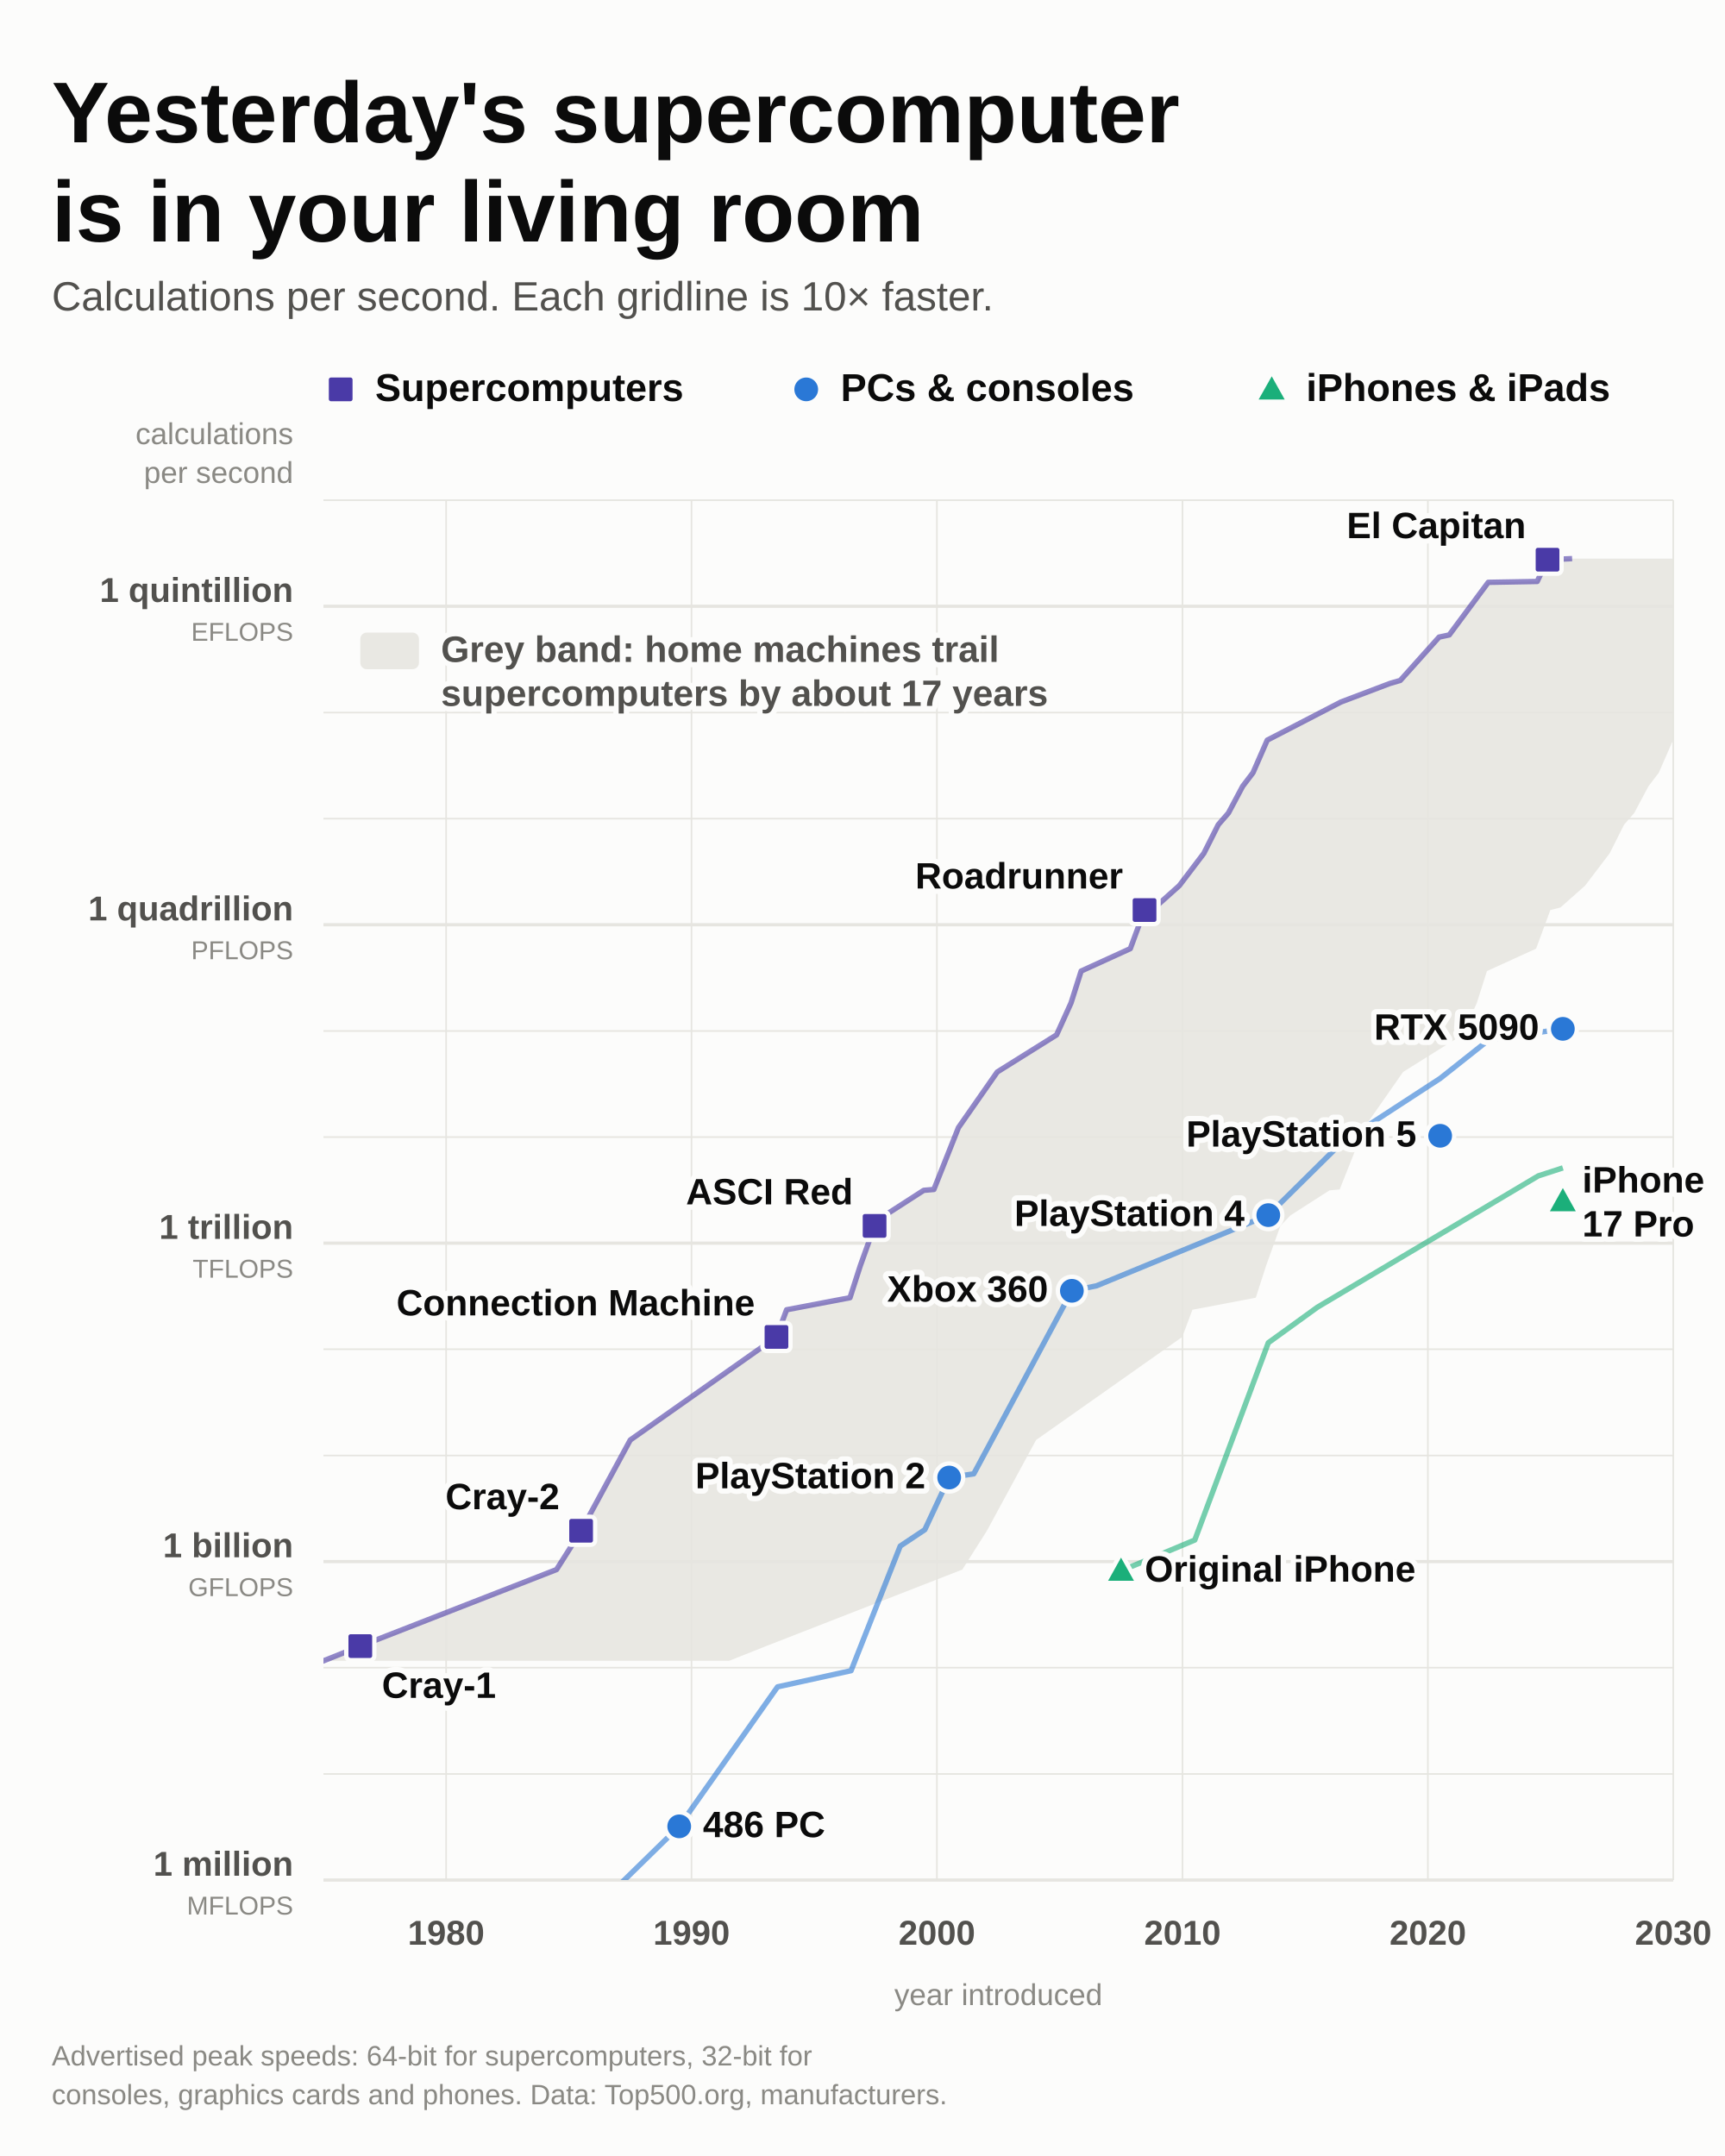
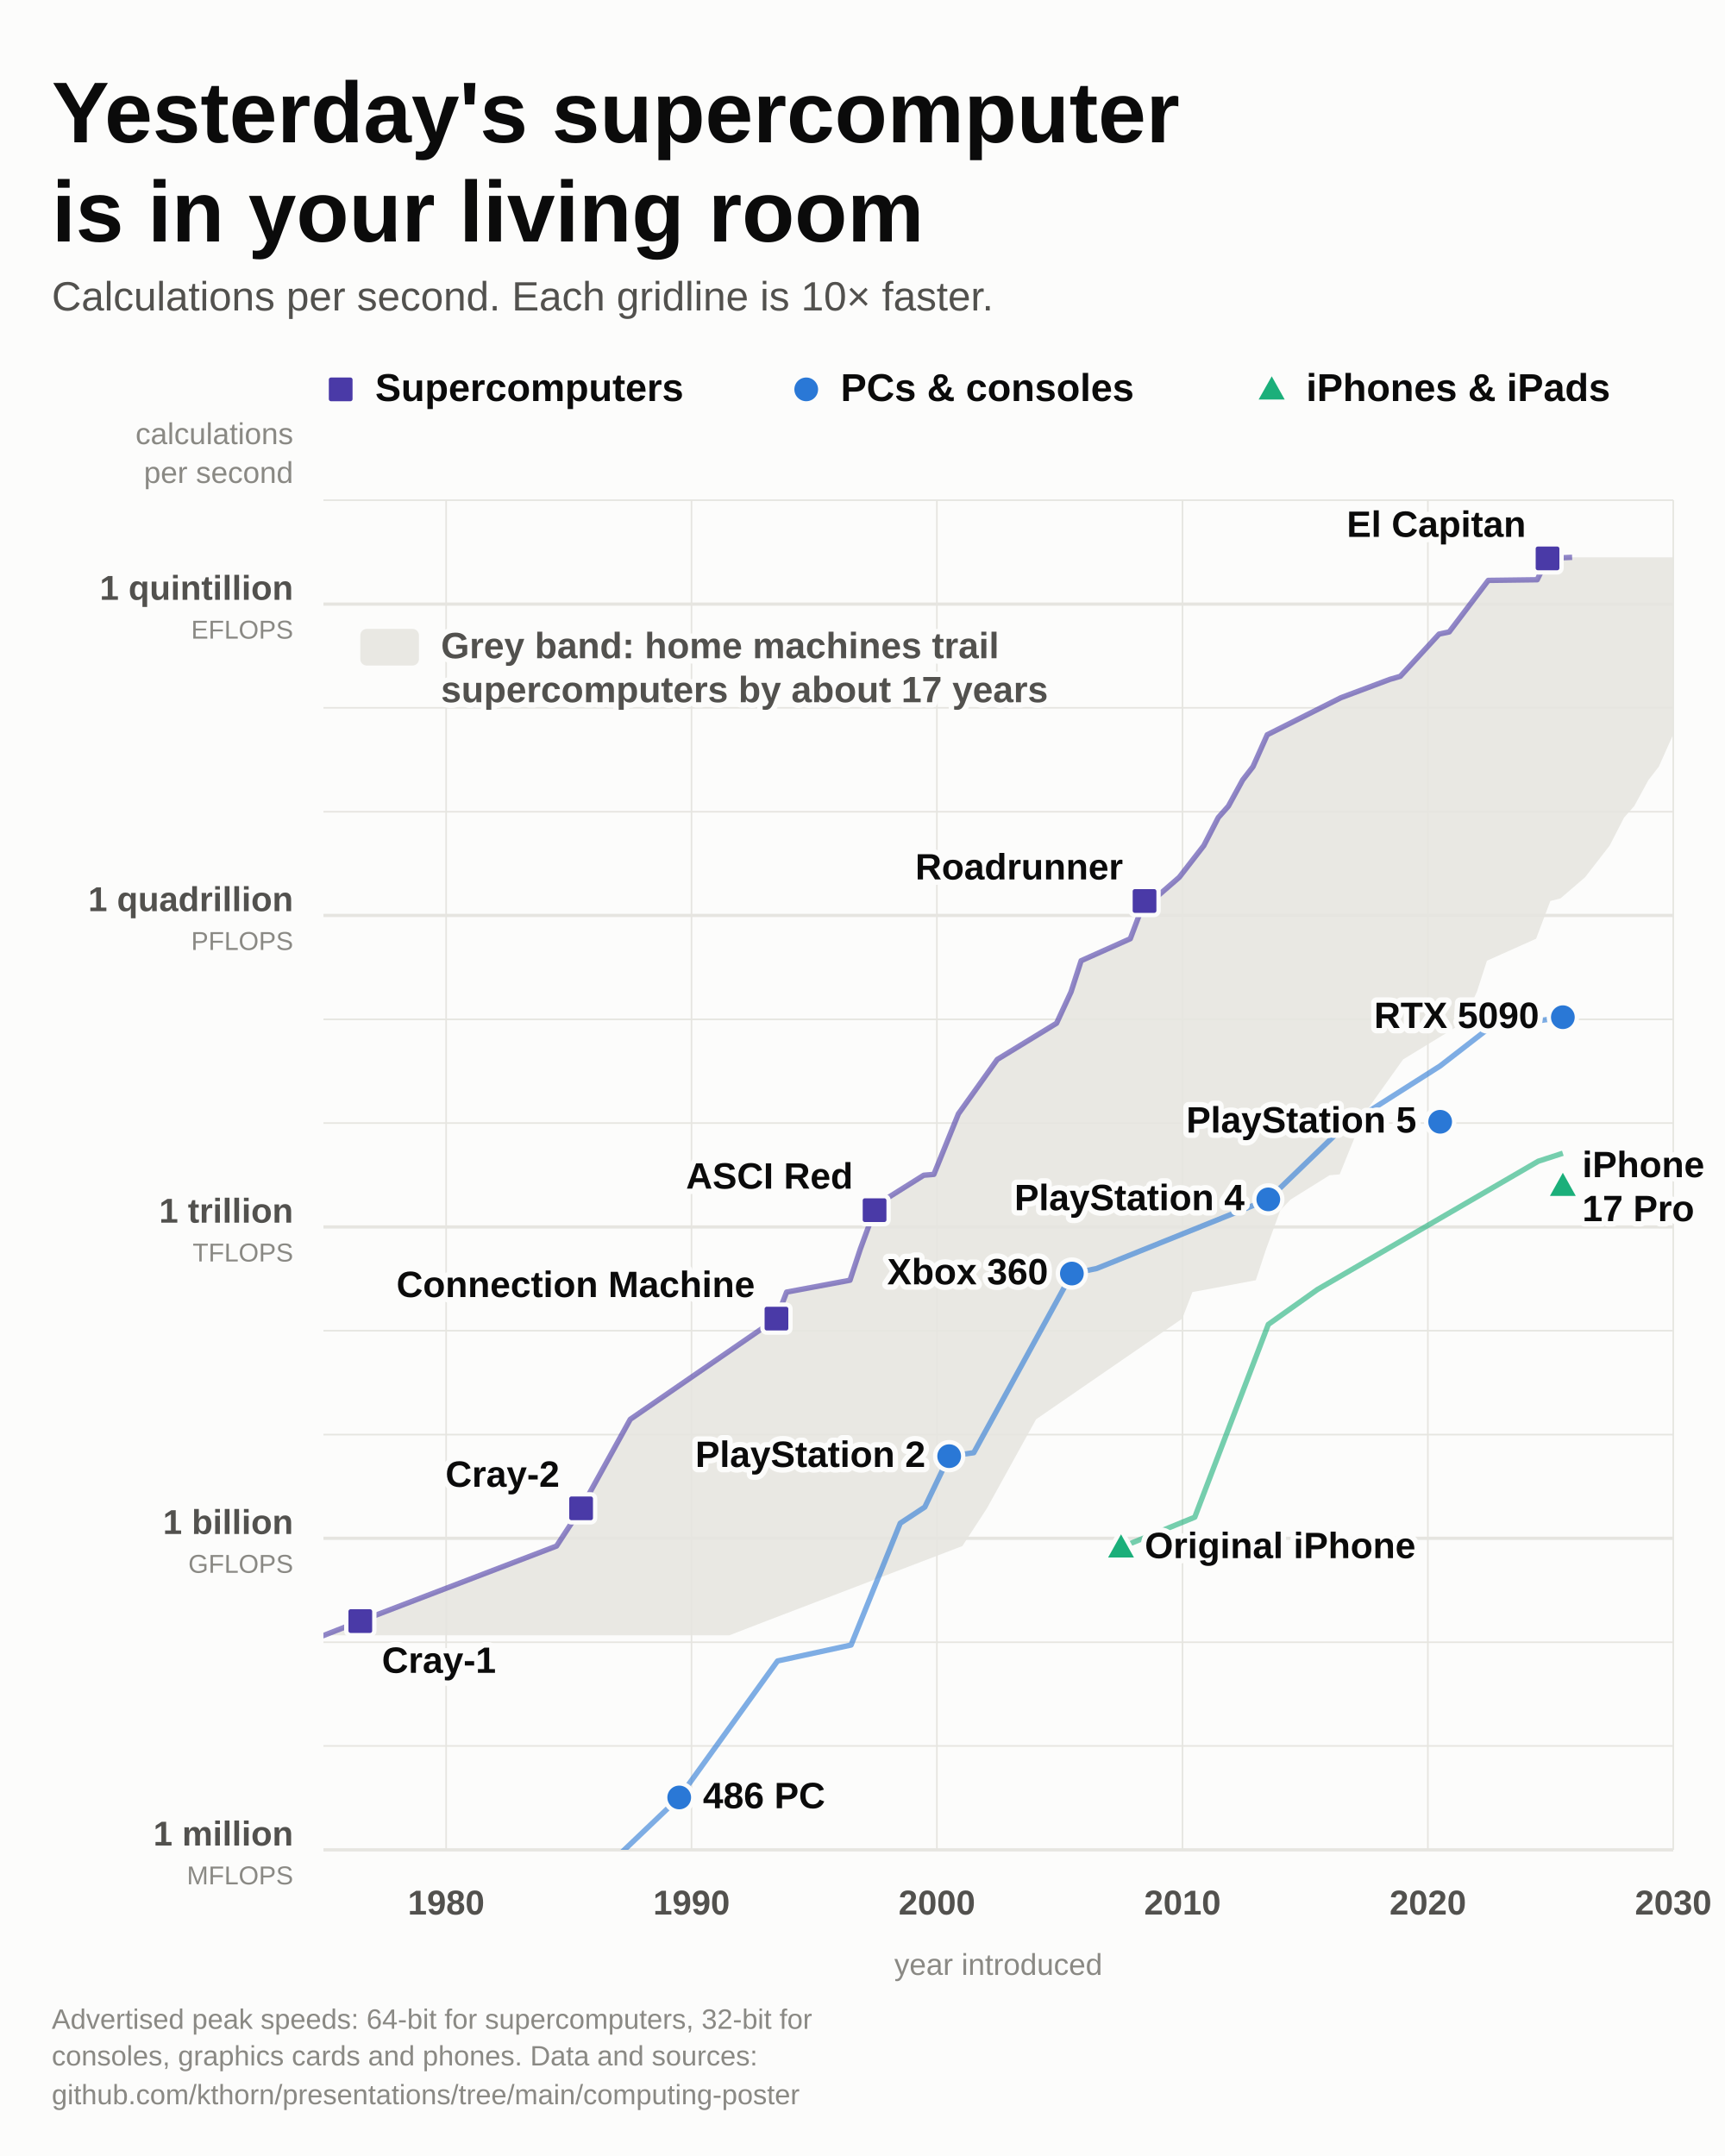
<svg xmlns="http://www.w3.org/2000/svg" width="800" height="1000" viewBox="0 0 800 1000" font-family="Montserrat, 'Helvetica Neue', Arial, sans-serif">
  <style>@font-face{font-family:Montserrat;font-weight:400;src:url('fonts/Montserrat-Regular.ttf')}@font-face{font-family:Montserrat;font-weight:600;src:url('fonts/Montserrat-SemiBold.ttf')}@font-face{font-family:Montserrat;font-weight:700;src:url('fonts/Montserrat-Bold.ttf')}</style>
  <rect width="800" height="1000" fill="#fcfcfb" />
  <clipPath id="plot">
-     <rect x="150" y="232" width="626" height="640" />
+     <rect x="150" y="232" width="626" height="626" />
  </clipPath>
-   <polygon points="150.0,770.3 167.1,763.5 258.1,728.0 269.5,710.0 292.3,667.9 360.1,620.1 364.8,607.5 394.2,601.9 399.0,587.0 405.6,568.6 410.4,563.7 428.4,552.1 433.1,551.7 444.5,523.0 462.5,497.2 490.0,480.0 496.7,465.2 501.4,450.4 524.2,440.0 530.8,422.1 535.6,420.9 546.9,410.8 558.3,395.8 565.0,382.5 569.7,377.1 576.3,364.7 581.1,358.4 587.7,343.3 621.9,325.6 644.6,317.0 649.4,315.6 667.4,295.5 672.1,294.5 690.2,270.1 712.9,269.7 717.7,259.6 729.1,259.1 917.2,259.1 905.9,259.6 901.1,269.7 878.4,270.1 860.3,294.5 855.6,295.5 837.6,315.6 832.8,317.0 810.1,325.6 775.9,343.3 769.3,358.4 764.5,364.7 757.9,377.1 753.2,382.5 746.5,395.8 735.1,410.8 723.7,420.9 719.0,422.1 712.4,440.0 689.6,450.4 684.9,465.2 678.2,480.0 650.7,497.2 632.7,523.0 621.3,551.7 616.6,552.1 598.5,563.7 593.8,568.6 587.2,587.0 582.4,601.9 553.0,607.5 548.3,620.1 480.5,667.9 457.7,710.0 446.3,728.0 355.3,763.5 338.2,770.3" fill="#e9e8e3" clip-path="url(#plot)" />
-   <line x1="150" y1="872.0" x2="776" y2="872.0" stroke="#e6e5e0" stroke-width="1.5" />
-   <line x1="150" y1="822.8" x2="776" y2="822.8" stroke="#e6e5e0" stroke-width="0.75" />
-   <line x1="150" y1="773.5" x2="776" y2="773.5" stroke="#e6e5e0" stroke-width="0.75" />
-   <line x1="150" y1="724.3" x2="776" y2="724.3" stroke="#e6e5e0" stroke-width="1.5" />
-   <line x1="150" y1="675.1" x2="776" y2="675.1" stroke="#e6e5e0" stroke-width="0.75" />
-   <line x1="150" y1="625.8" x2="776" y2="625.8" stroke="#e6e5e0" stroke-width="0.75" />
-   <line x1="150" y1="576.6" x2="776" y2="576.6" stroke="#e6e5e0" stroke-width="1.5" />
-   <line x1="150" y1="527.4" x2="776" y2="527.4" stroke="#e6e5e0" stroke-width="0.75" />
-   <line x1="150" y1="478.2" x2="776" y2="478.2" stroke="#e6e5e0" stroke-width="0.75" />
-   <line x1="150" y1="428.9" x2="776" y2="428.9" stroke="#e6e5e0" stroke-width="1.5" />
-   <line x1="150" y1="379.7" x2="776" y2="379.7" stroke="#e6e5e0" stroke-width="0.75" />
-   <line x1="150" y1="330.5" x2="776" y2="330.5" stroke="#e6e5e0" stroke-width="0.75" />
-   <line x1="150" y1="281.2" x2="776" y2="281.2" stroke="#e6e5e0" stroke-width="1.5" />
+   <polygon points="150.0,758.5 167.1,751.9 258.1,717.1 269.5,699.6 292.3,658.3 360.1,611.6 364.8,599.3 394.2,593.8 399.0,579.3 405.6,561.3 410.4,556.4 428.4,545.1 433.1,544.7 444.5,516.6 462.5,491.4 490.0,474.6 496.7,460.1 501.4,445.6 524.2,435.4 530.8,417.9 535.6,416.7 546.9,406.9 558.3,392.2 565.0,379.2 569.7,373.9 576.3,361.8 581.1,355.6 587.7,340.8 621.9,323.6 644.6,315.1 649.4,313.7 667.4,294.1 672.1,293.1 690.2,269.2 712.9,268.9 717.7,259.0 729.1,258.5 917.2,258.5 905.9,259.0 901.1,268.9 878.4,269.2 860.3,293.1 855.6,294.1 837.6,313.7 832.8,315.1 810.1,323.6 775.9,340.8 769.3,355.6 764.5,361.8 757.9,373.9 753.2,379.2 746.5,392.2 735.1,406.9 723.7,416.7 719.0,417.9 712.4,435.4 689.6,445.6 684.9,460.1 678.2,474.6 650.7,491.4 632.7,516.6 621.3,544.7 616.6,545.1 598.5,556.4 593.8,561.3 587.2,579.3 582.4,593.8 553.0,599.3 548.3,611.6 480.5,658.3 457.7,699.6 446.3,717.1 355.3,751.9 338.2,758.5" fill="#e9e8e3" clip-path="url(#plot)" />
+   <line x1="150" y1="858.0" x2="776" y2="858.0" stroke="#e6e5e0" stroke-width="1.5" />
+   <line x1="150" y1="809.8" x2="776" y2="809.8" stroke="#e6e5e0" stroke-width="0.75" />
+   <line x1="150" y1="761.7" x2="776" y2="761.7" stroke="#e6e5e0" stroke-width="0.75" />
+   <line x1="150" y1="713.5" x2="776" y2="713.5" stroke="#e6e5e0" stroke-width="1.5" />
+   <line x1="150" y1="665.4" x2="776" y2="665.4" stroke="#e6e5e0" stroke-width="0.75" />
+   <line x1="150" y1="617.2" x2="776" y2="617.2" stroke="#e6e5e0" stroke-width="0.75" />
+   <line x1="150" y1="569.1" x2="776" y2="569.1" stroke="#e6e5e0" stroke-width="1.5" />
+   <line x1="150" y1="520.9" x2="776" y2="520.9" stroke="#e6e5e0" stroke-width="0.75" />
+   <line x1="150" y1="472.8" x2="776" y2="472.8" stroke="#e6e5e0" stroke-width="0.75" />
+   <line x1="150" y1="424.6" x2="776" y2="424.6" stroke="#e6e5e0" stroke-width="1.5" />
+   <line x1="150" y1="376.5" x2="776" y2="376.5" stroke="#e6e5e0" stroke-width="0.75" />
+   <line x1="150" y1="328.3" x2="776" y2="328.3" stroke="#e6e5e0" stroke-width="0.75" />
+   <line x1="150" y1="280.2" x2="776" y2="280.2" stroke="#e6e5e0" stroke-width="1.5" />
  <line x1="150" y1="232.0" x2="776" y2="232.0" stroke="#e6e5e0" stroke-width="0.75" />
-   <text x="136" y="870.0" font-size="16" font-weight="600" fill="#52514e" text-anchor="end">1 million</text>
-   <text x="136" y="888.0" font-size="12" fill="#8a8984" text-anchor="end">MFLOPS</text>
-   <text x="136" y="722.3" font-size="16" font-weight="600" fill="#52514e" text-anchor="end">1 billion</text>
-   <text x="136" y="740.3" font-size="12" fill="#8a8984" text-anchor="end">GFLOPS</text>
-   <text x="136" y="574.6" font-size="16" font-weight="600" fill="#52514e" text-anchor="end">1 trillion</text>
-   <text x="136" y="592.6" font-size="12" fill="#8a8984" text-anchor="end">TFLOPS</text>
-   <text x="136" y="426.9" font-size="16" font-weight="600" fill="#52514e" text-anchor="end">1 quadrillion</text>
-   <text x="136" y="444.9" font-size="12" fill="#8a8984" text-anchor="end">PFLOPS</text>
-   <text x="136" y="279.2" font-size="16" font-weight="600" fill="#52514e" text-anchor="end">1 quintillion</text>
-   <text x="136" y="297.2" font-size="12" fill="#8a8984" text-anchor="end">EFLOPS</text>
-   <line x1="206.9" y1="232" x2="206.9" y2="872" stroke="#e6e5e0" stroke-width="0.75" />
-   <text x="206.9" y="902" font-size="16" font-weight="600" fill="#52514e" text-anchor="middle">1980</text>
-   <line x1="320.7" y1="232" x2="320.7" y2="872" stroke="#e6e5e0" stroke-width="0.75" />
-   <text x="320.7" y="902" font-size="16" font-weight="600" fill="#52514e" text-anchor="middle">1990</text>
-   <line x1="434.5" y1="232" x2="434.5" y2="872" stroke="#e6e5e0" stroke-width="0.75" />
-   <text x="434.5" y="902" font-size="16" font-weight="600" fill="#52514e" text-anchor="middle">2000</text>
-   <line x1="548.4" y1="232" x2="548.4" y2="872" stroke="#e6e5e0" stroke-width="0.75" />
-   <text x="548.4" y="902" font-size="16" font-weight="600" fill="#52514e" text-anchor="middle">2010</text>
-   <line x1="662.2" y1="232" x2="662.2" y2="872" stroke="#e6e5e0" stroke-width="0.75" />
-   <text x="662.2" y="902" font-size="16" font-weight="600" fill="#52514e" text-anchor="middle">2020</text>
-   <line x1="776.0" y1="232" x2="776.0" y2="872" stroke="#e6e5e0" stroke-width="0.75" />
-   <text x="776.0" y="902" font-size="16" font-weight="600" fill="#52514e" text-anchor="middle">2030</text>
-   <text x="463.0" y="930" font-size="14" fill="#8a8984" text-anchor="middle">year introduced</text>
+   <text x="136" y="856.0" font-size="16" font-weight="600" fill="#52514e" text-anchor="end">1 million</text>
+   <text x="136" y="874.0" font-size="12" fill="#8a8984" text-anchor="end">MFLOPS</text>
+   <text x="136" y="711.5" font-size="16" font-weight="600" fill="#52514e" text-anchor="end">1 billion</text>
+   <text x="136" y="729.5" font-size="12" fill="#8a8984" text-anchor="end">GFLOPS</text>
+   <text x="136" y="567.1" font-size="16" font-weight="600" fill="#52514e" text-anchor="end">1 trillion</text>
+   <text x="136" y="585.1" font-size="12" fill="#8a8984" text-anchor="end">TFLOPS</text>
+   <text x="136" y="422.6" font-size="16" font-weight="600" fill="#52514e" text-anchor="end">1 quadrillion</text>
+   <text x="136" y="440.6" font-size="12" fill="#8a8984" text-anchor="end">PFLOPS</text>
+   <text x="136" y="278.2" font-size="16" font-weight="600" fill="#52514e" text-anchor="end">1 quintillion</text>
+   <text x="136" y="296.2" font-size="12" fill="#8a8984" text-anchor="end">EFLOPS</text>
+   <line x1="206.9" y1="232" x2="206.9" y2="858" stroke="#e6e5e0" stroke-width="0.75" />
+   <text x="206.9" y="888" font-size="16" font-weight="600" fill="#52514e" text-anchor="middle">1980</text>
+   <line x1="320.7" y1="232" x2="320.7" y2="858" stroke="#e6e5e0" stroke-width="0.75" />
+   <text x="320.7" y="888" font-size="16" font-weight="600" fill="#52514e" text-anchor="middle">1990</text>
+   <line x1="434.5" y1="232" x2="434.5" y2="858" stroke="#e6e5e0" stroke-width="0.75" />
+   <text x="434.5" y="888" font-size="16" font-weight="600" fill="#52514e" text-anchor="middle">2000</text>
+   <line x1="548.4" y1="232" x2="548.4" y2="858" stroke="#e6e5e0" stroke-width="0.75" />
+   <text x="548.4" y="888" font-size="16" font-weight="600" fill="#52514e" text-anchor="middle">2010</text>
+   <line x1="662.2" y1="232" x2="662.2" y2="858" stroke="#e6e5e0" stroke-width="0.75" />
+   <text x="662.2" y="888" font-size="16" font-weight="600" fill="#52514e" text-anchor="middle">2020</text>
+   <line x1="776.0" y1="232" x2="776.0" y2="858" stroke="#e6e5e0" stroke-width="0.75" />
+   <text x="776.0" y="888" font-size="16" font-weight="600" fill="#52514e" text-anchor="middle">2030</text>
+   <text x="463.0" y="916" font-size="14" fill="#8a8984" text-anchor="middle">year introduced</text>
  <text x="136" y="206" font-size="14" fill="#8a8984" text-anchor="end">calculations</text>
  <text x="136" y="224" font-size="14" fill="#8a8984" text-anchor="end">per second</text>
-   <path d="M30.5,848.5 L87.4,795.4 L167.1,763.5 L258.1,728.0 L269.5,710.0 L292.3,667.9 L360.1,620.1 L364.8,607.5 L394.2,601.9 L399.0,587.0 L405.6,568.6 L410.4,563.7 L428.4,552.1 L433.1,551.7 L444.5,523.0 L462.5,497.2 L490.0,480.0 L496.7,465.2 L501.4,450.4 L524.2,440.0 L530.8,422.1 L535.6,420.9 L546.9,410.8 L558.3,395.8 L565.0,382.5 L569.7,377.1 L576.3,364.7 L581.1,358.4 L587.7,343.3 L621.9,325.6 L644.6,317.0 L649.4,315.6 L667.4,295.5 L672.1,294.5 L690.2,270.1 L712.9,269.7 L717.7,259.6 L729.1,259.1" fill="none" stroke="#4a3aa7" stroke-width="2.5" stroke-opacity="0.6" stroke-linejoin="round" clip-path="url(#plot)" />
-   <path d="M224.0,936.1 L315.0,847.1 L360.6,782.4 L394.7,774.9 L417.5,717.1 L428.9,709.5 L440.2,685.3 L451.6,683.6 L497.1,598.7 L508.5,596.4 L588.2,563.6 L622.3,529.9 L667.9,500.2 L690.6,482.2 L724.8,477.2" fill="none" stroke="#2a78d6" stroke-width="2.5" stroke-opacity="0.6" stroke-linejoin="round" clip-path="url(#plot)" />
-   <path d="M519.9,728.6 L554.1,714.3 L588.2,622.8 L611.0,606.3 L713.4,545.4 L724.8,541.7" fill="none" stroke="#1baf7a" stroke-width="2.5" stroke-opacity="0.6" stroke-linejoin="round" clip-path="url(#plot)" />
-   <rect x="160.6" y="757.0" width="13.0" height="13.0" rx="2" fill="#4a3aa7" stroke="#fcfcfb" stroke-width="2" />
-   <rect x="263.0" y="703.5" width="13.0" height="13.0" rx="2" fill="#4a3aa7" stroke="#fcfcfb" stroke-width="2" />
-   <rect x="353.6" y="613.6" width="13.0" height="13.0" rx="2" fill="#4a3aa7" stroke="#fcfcfb" stroke-width="2" />
-   <rect x="399.1" y="562.1" width="13.0" height="13.0" rx="2" fill="#4a3aa7" stroke="#fcfcfb" stroke-width="2" />
-   <rect x="524.3" y="415.6" width="13.0" height="13.0" rx="2" fill="#4a3aa7" stroke="#fcfcfb" stroke-width="2" />
-   <rect x="711.2" y="253.1" width="13.0" height="13.0" rx="2" fill="#4a3aa7" stroke="#fcfcfb" stroke-width="2" />
-   <circle cx="315.0" cy="847.1" r="6.5" fill="#2a78d6" stroke="#fcfcfb" stroke-width="2" />
-   <circle cx="724.8" cy="477.2" r="6.5" fill="#2a78d6" stroke="#fcfcfb" stroke-width="2" />
-   <circle cx="440.2" cy="685.3" r="6.5" fill="#2a78d6" stroke="#fcfcfb" stroke-width="2" />
-   <circle cx="497.1" cy="598.7" r="6.5" fill="#2a78d6" stroke="#fcfcfb" stroke-width="2" />
-   <circle cx="588.2" cy="563.6" r="6.5" fill="#2a78d6" stroke="#fcfcfb" stroke-width="2" />
-   <circle cx="667.9" cy="526.8" r="6.5" fill="#2a78d6" stroke="#fcfcfb" stroke-width="2" />
-   <polygon points="519.9,720.4 527.6,734.2 512.2,734.2" fill="#1baf7a" stroke="#fcfcfb" stroke-width="2" />
-   <polygon points="724.8,549.0 732.5,562.8 717.1,562.8" fill="#1baf7a" stroke="#fcfcfb" stroke-width="2" />
-   <text x="177.1" y="787.5" font-size="17" font-weight="600" fill="#0b0b0b" text-anchor="start" paint-order="stroke" stroke="#fcfcfb" stroke-width="5" stroke-linejoin="round">Cray-1</text>
-   <text x="259.5" y="700.0" font-size="17" font-weight="600" fill="#0b0b0b" text-anchor="end" paint-order="stroke" stroke="#fcfcfb" stroke-width="5" stroke-linejoin="round">Cray-2</text>
-   <text x="350.1" y="610.1" font-size="17" font-weight="600" fill="#0b0b0b" text-anchor="end" paint-order="stroke" stroke="#fcfcfb" stroke-width="5" stroke-linejoin="round">Connection Machine</text>
-   <text x="395.6" y="558.6" font-size="17" font-weight="600" fill="#0b0b0b" text-anchor="end" paint-order="stroke" stroke="#fcfcfb" stroke-width="5" stroke-linejoin="round">ASCI Red</text>
-   <text x="520.8" y="412.1" font-size="17" font-weight="600" fill="#0b0b0b" text-anchor="end" paint-order="stroke" stroke="#fcfcfb" stroke-width="5" stroke-linejoin="round">Roadrunner</text>
-   <text x="707.7" y="249.6" font-size="17" font-weight="600" fill="#0b0b0b" text-anchor="end" paint-order="stroke" stroke="#fcfcfb" stroke-width="5" stroke-linejoin="round">El Capitan</text>
-   <text x="326.0" y="852.1" font-size="17" font-weight="600" fill="#0b0b0b" text-anchor="start" paint-order="stroke" stroke="#fcfcfb" stroke-width="5" stroke-linejoin="round">486 PC</text>
-   <text x="713.8" y="482.2" font-size="17" font-weight="600" fill="#0b0b0b" text-anchor="end" paint-order="stroke" stroke="#fcfcfb" stroke-width="5" stroke-linejoin="round">RTX 5090</text>
-   <text x="429.2" y="690.3" font-size="17" font-weight="600" fill="#0b0b0b" text-anchor="end" paint-order="stroke" stroke="#fcfcfb" stroke-width="5" stroke-linejoin="round">PlayStation 2</text>
-   <text x="486.1" y="603.7" font-size="17" font-weight="600" fill="#0b0b0b" text-anchor="end" paint-order="stroke" stroke="#fcfcfb" stroke-width="5" stroke-linejoin="round">Xbox 360</text>
-   <text x="577.2" y="568.6" font-size="17" font-weight="600" fill="#0b0b0b" text-anchor="end" paint-order="stroke" stroke="#fcfcfb" stroke-width="5" stroke-linejoin="round">PlayStation 4</text>
-   <text x="656.9" y="531.8" font-size="17" font-weight="600" fill="#0b0b0b" text-anchor="end" paint-order="stroke" stroke="#fcfcfb" stroke-width="5" stroke-linejoin="round">PlayStation 5</text>
-   <text x="530.9" y="733.6" font-size="17" font-weight="600" fill="#0b0b0b" text-anchor="start" paint-order="stroke" stroke="#fcfcfb" stroke-width="5" stroke-linejoin="round">Original iPhone</text>
-   <text x="733.8" y="553.1" font-size="17" font-weight="600" fill="#0b0b0b" text-anchor="start" paint-order="stroke" stroke="#fcfcfb" stroke-width="5" stroke-linejoin="round">
+   <path d="M30.5,835.0 L87.4,783.1 L167.1,751.9 L258.1,717.1 L269.5,699.6 L292.3,658.3 L360.1,611.6 L364.8,599.3 L394.2,593.8 L399.0,579.3 L405.6,561.3 L410.4,556.4 L428.4,545.1 L433.1,544.7 L444.5,516.6 L462.5,491.4 L490.0,474.6 L496.7,460.1 L501.4,445.6 L524.2,435.4 L530.8,417.9 L535.6,416.7 L546.9,406.9 L558.3,392.2 L565.0,379.2 L569.7,373.9 L576.3,361.8 L581.1,355.6 L587.7,340.8 L621.9,323.6 L644.6,315.1 L649.4,313.7 L667.4,294.1 L672.1,293.1 L690.2,269.2 L712.9,268.9 L717.7,259.0 L729.1,258.5" fill="none" stroke="#4a3aa7" stroke-width="2.5" stroke-opacity="0.6" stroke-linejoin="round" clip-path="url(#plot)" />
+   <path d="M224.0,920.6 L315.0,833.7 L360.6,770.4 L394.7,763.0 L417.5,706.5 L428.9,699.0 L440.2,675.4 L451.6,673.8 L497.1,590.7 L508.5,588.4 L588.2,556.3 L622.3,523.4 L667.9,494.4 L690.6,476.8 L724.8,471.8" fill="none" stroke="#2a78d6" stroke-width="2.5" stroke-opacity="0.6" stroke-linejoin="round" clip-path="url(#plot)" />
+   <path d="M519.9,717.7 L554.1,703.7 L588.2,614.3 L611.0,598.1 L713.4,538.6 L724.8,534.9" fill="none" stroke="#1baf7a" stroke-width="2.5" stroke-opacity="0.6" stroke-linejoin="round" clip-path="url(#plot)" />
+   <rect x="160.6" y="745.4" width="13.0" height="13.0" rx="2" fill="#4a3aa7" stroke="#fcfcfb" stroke-width="2" />
+   <rect x="263.0" y="693.1" width="13.0" height="13.0" rx="2" fill="#4a3aa7" stroke="#fcfcfb" stroke-width="2" />
+   <rect x="353.6" y="605.1" width="13.0" height="13.0" rx="2" fill="#4a3aa7" stroke="#fcfcfb" stroke-width="2" />
+   <rect x="399.1" y="554.8" width="13.0" height="13.0" rx="2" fill="#4a3aa7" stroke="#fcfcfb" stroke-width="2" />
+   <rect x="524.3" y="411.4" width="13.0" height="13.0" rx="2" fill="#4a3aa7" stroke="#fcfcfb" stroke-width="2" />
+   <rect x="711.2" y="252.5" width="13.0" height="13.0" rx="2" fill="#4a3aa7" stroke="#fcfcfb" stroke-width="2" />
+   <circle cx="315.0" cy="833.7" r="6.5" fill="#2a78d6" stroke="#fcfcfb" stroke-width="2" />
+   <circle cx="724.8" cy="471.8" r="6.5" fill="#2a78d6" stroke="#fcfcfb" stroke-width="2" />
+   <circle cx="440.2" cy="675.4" r="6.5" fill="#2a78d6" stroke="#fcfcfb" stroke-width="2" />
+   <circle cx="497.1" cy="590.7" r="6.5" fill="#2a78d6" stroke="#fcfcfb" stroke-width="2" />
+   <circle cx="588.2" cy="556.3" r="6.5" fill="#2a78d6" stroke="#fcfcfb" stroke-width="2" />
+   <circle cx="667.9" cy="520.3" r="6.5" fill="#2a78d6" stroke="#fcfcfb" stroke-width="2" />
+   <polygon points="519.9,709.6 527.6,723.4 512.2,723.4" fill="#1baf7a" stroke="#fcfcfb" stroke-width="2" />
+   <polygon points="724.8,541.9 732.5,555.7 717.1,555.7" fill="#1baf7a" stroke="#fcfcfb" stroke-width="2" />
+   <text x="177.1" y="775.9" font-size="17" font-weight="600" fill="#0b0b0b" text-anchor="start" paint-order="stroke" stroke="#fcfcfb" stroke-width="5" stroke-linejoin="round">Cray-1</text>
+   <text x="259.5" y="689.6" font-size="17" font-weight="600" fill="#0b0b0b" text-anchor="end" paint-order="stroke" stroke="#fcfcfb" stroke-width="5" stroke-linejoin="round">Cray-2</text>
+   <text x="350.1" y="601.6" font-size="17" font-weight="600" fill="#0b0b0b" text-anchor="end" paint-order="stroke" stroke="#fcfcfb" stroke-width="5" stroke-linejoin="round">Connection Machine</text>
+   <text x="395.6" y="551.3" font-size="17" font-weight="600" fill="#0b0b0b" text-anchor="end" paint-order="stroke" stroke="#fcfcfb" stroke-width="5" stroke-linejoin="round">ASCI Red</text>
+   <text x="520.8" y="407.9" font-size="17" font-weight="600" fill="#0b0b0b" text-anchor="end" paint-order="stroke" stroke="#fcfcfb" stroke-width="5" stroke-linejoin="round">Roadrunner</text>
+   <text x="707.7" y="249.0" font-size="17" font-weight="600" fill="#0b0b0b" text-anchor="end" paint-order="stroke" stroke="#fcfcfb" stroke-width="5" stroke-linejoin="round">El Capitan</text>
+   <text x="326.0" y="838.7" font-size="17" font-weight="600" fill="#0b0b0b" text-anchor="start" paint-order="stroke" stroke="#fcfcfb" stroke-width="5" stroke-linejoin="round">486 PC</text>
+   <text x="713.8" y="476.8" font-size="17" font-weight="600" fill="#0b0b0b" text-anchor="end" paint-order="stroke" stroke="#fcfcfb" stroke-width="5" stroke-linejoin="round">RTX 5090</text>
+   <text x="429.2" y="680.4" font-size="17" font-weight="600" fill="#0b0b0b" text-anchor="end" paint-order="stroke" stroke="#fcfcfb" stroke-width="5" stroke-linejoin="round">PlayStation 2</text>
+   <text x="486.1" y="595.7" font-size="17" font-weight="600" fill="#0b0b0b" text-anchor="end" paint-order="stroke" stroke="#fcfcfb" stroke-width="5" stroke-linejoin="round">Xbox 360</text>
+   <text x="577.2" y="561.3" font-size="17" font-weight="600" fill="#0b0b0b" text-anchor="end" paint-order="stroke" stroke="#fcfcfb" stroke-width="5" stroke-linejoin="round">PlayStation 4</text>
+   <text x="656.9" y="525.3" font-size="17" font-weight="600" fill="#0b0b0b" text-anchor="end" paint-order="stroke" stroke="#fcfcfb" stroke-width="5" stroke-linejoin="round">PlayStation 5</text>
+   <text x="530.9" y="722.7" font-size="17" font-weight="600" fill="#0b0b0b" text-anchor="start" paint-order="stroke" stroke="#fcfcfb" stroke-width="5" stroke-linejoin="round">Original iPhone</text>
+   <text x="733.8" y="546.0" font-size="17" font-weight="600" fill="#0b0b0b" text-anchor="start" paint-order="stroke" stroke="#fcfcfb" stroke-width="5" stroke-linejoin="round">
    <tspan x="733.8" dy="0em">iPhone</tspan>
    <tspan x="733.8" dy="1.2em">17 Pro</tspan>
  </text>
-   <rect x="167.1" y="293.4" width="27.2" height="17.0" rx="3" fill="#e9e8e3" />
-   <text x="204.5" y="307.0" font-size="17" font-weight="600" fill="#52514e" paint-order="stroke" stroke="#fcfcfb" stroke-width="5" stroke-linejoin="round">
+   <rect x="167.1" y="291.7" width="27.2" height="17.0" rx="3" fill="#e9e8e3" />
+   <text x="204.5" y="305.3" font-size="17" font-weight="600" fill="#52514e" paint-order="stroke" stroke="#fcfcfb" stroke-width="5" stroke-linejoin="round">
    <tspan x="204.5" dy="0em">Grey band: home machines trail</tspan>
    <tspan x="204.5" dy="1.2em">supercomputers by about 17 years</tspan>
  </text>
  <rect x="151.5" y="174.1" width="13.0" height="13.0" rx="2" fill="#4a3aa7" stroke="#fcfcfb" stroke-width="2" />
  <text x="174" y="186" font-size="18" font-weight="600" fill="#0b0b0b">Supercomputers</text>
  <circle cx="373.9" cy="180.6" r="6.5" fill="#2a78d6" stroke="#fcfcfb" stroke-width="2" />
  <text x="389.88" y="186" font-size="18" font-weight="600" fill="#0b0b0b">PCs &amp; consoles</text>
  <polygon points="589.8,172.5 597.5,186.3 582.0,186.3" fill="#1baf7a" stroke="#fcfcfb" stroke-width="2" />
  <text x="605.76" y="186" font-size="18" font-weight="600" fill="#0b0b0b">iPhones &amp; iPads</text>
  <text x="24" y="66" font-size="40" font-weight="700" fill="#0b0b0b">Yesterday's supercomputer</text>
  <text x="24" y="112.0" font-size="40" font-weight="700" fill="#0b0b0b">is in your living room</text>
  <text x="24" y="144" font-size="19" fill="#52514e">Calculations per second. Each gridline is 10× faster.</text>
-   <text x="24" y="958" font-size="13" fill="#8a8984">Advertised peak speeds: 64-bit for supercomputers, 32-bit for</text>
-   <text x="24" y="976" font-size="13" fill="#8a8984">consoles, graphics cards and phones. Data: Top500.org, manufacturers.</text>
+   <text x="24" y="941" font-size="13" fill="#8a8984">Advertised peak speeds: 64-bit for supercomputers, 32-bit for</text>
+   <text x="24" y="958" font-size="13" fill="#8a8984">consoles, graphics cards and phones. Data and sources:</text>
+   <text x="24" y="976" font-size="13" fill="#8a8984">github.com/kthorn/presentations/tree/main/computing-poster</text>
</svg>
